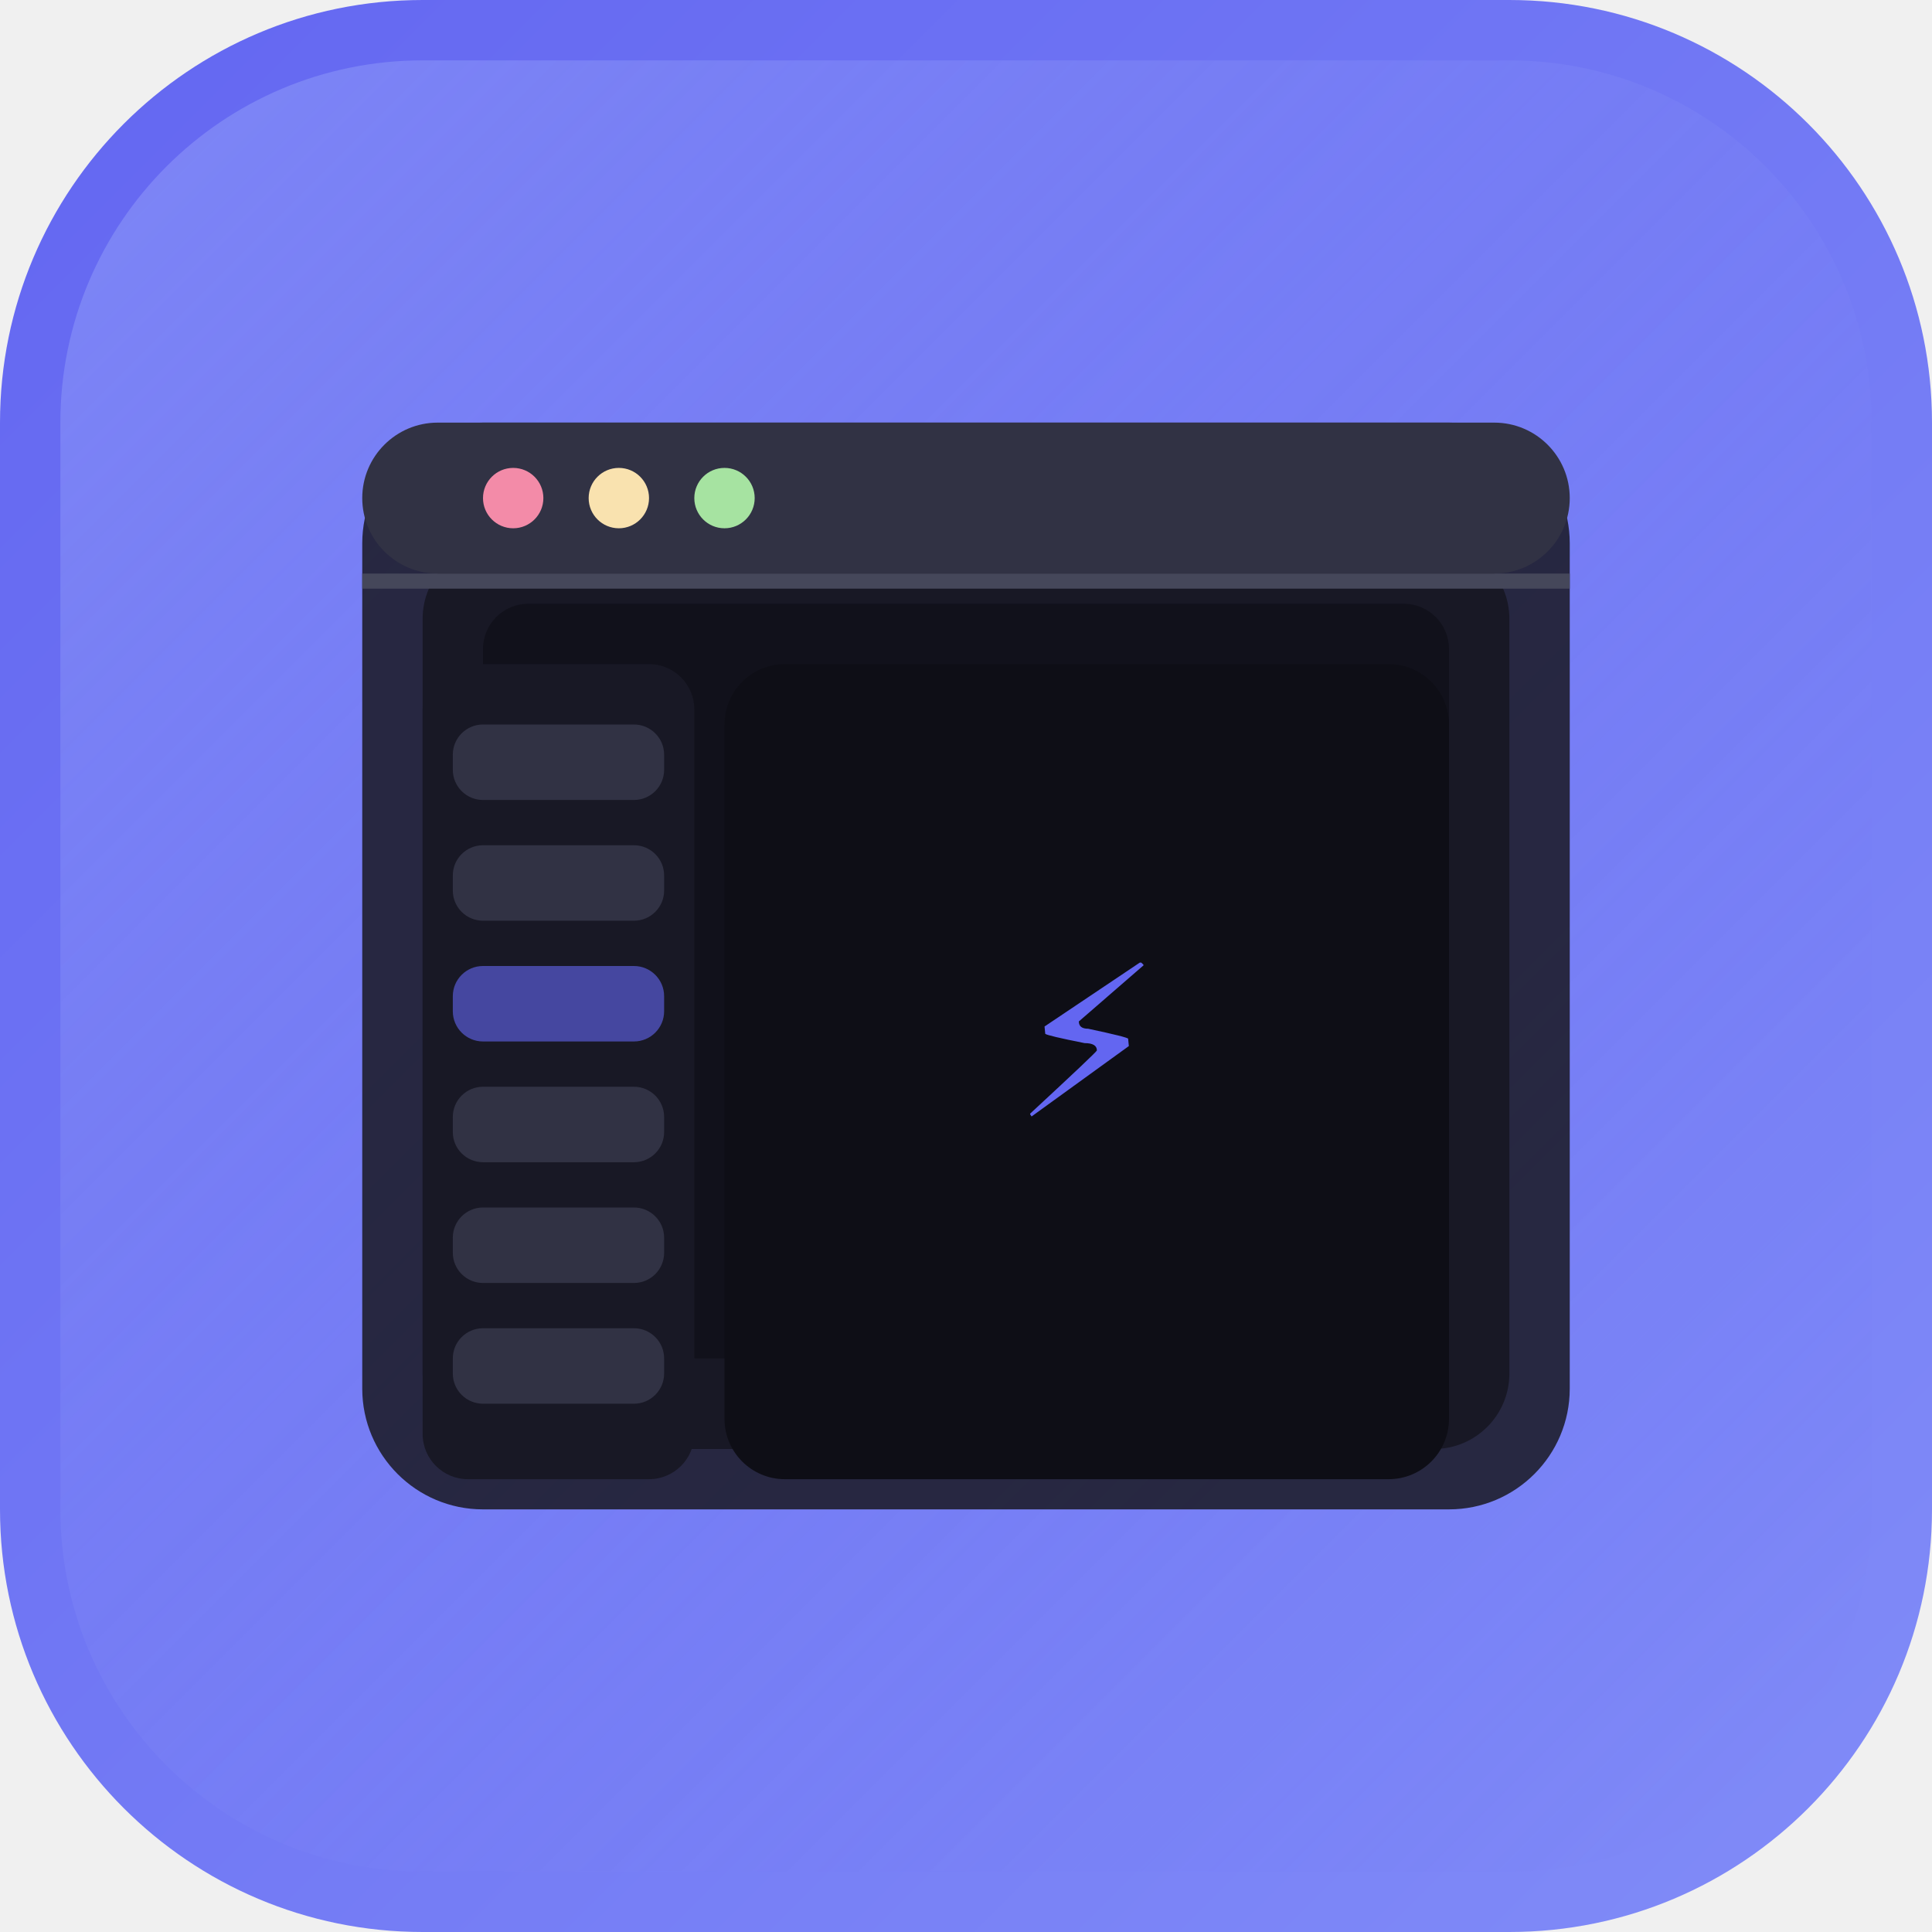
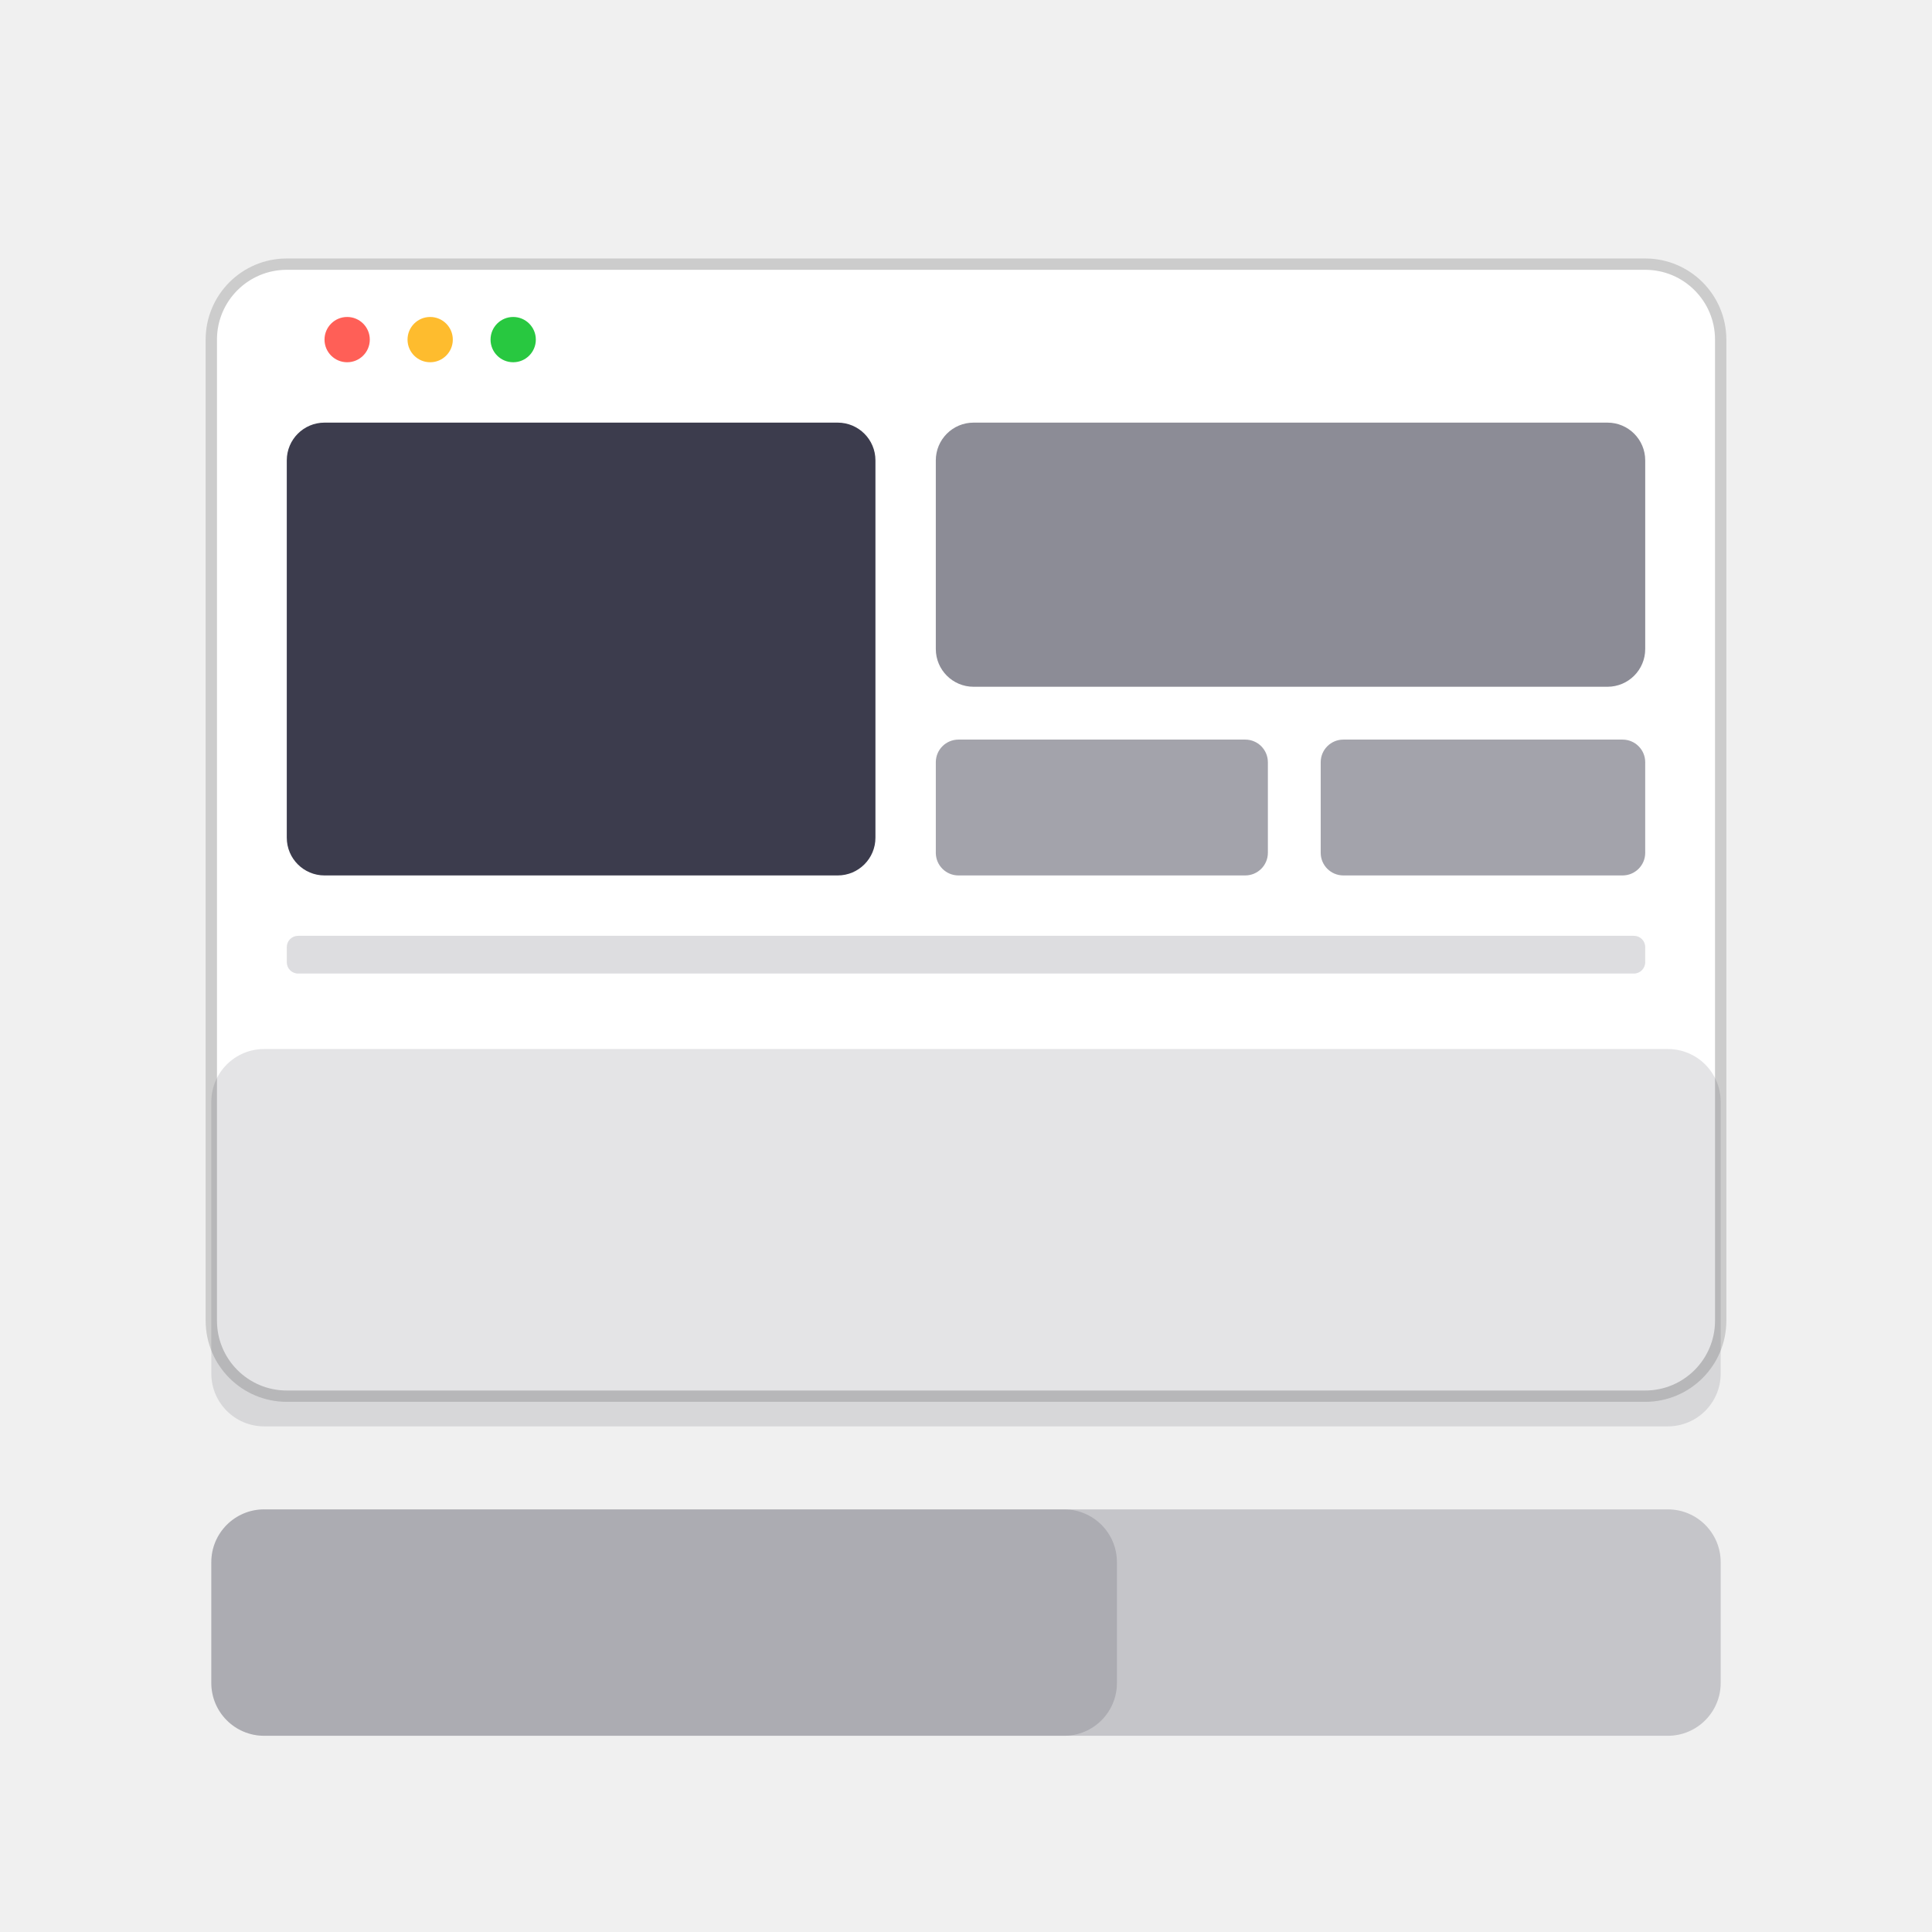
- <svg xmlns="http://www.w3.org/2000/svg" viewBox="0 0 256 256" width="256" height="256">
+ <svg xmlns="http://www.w3.org/2000/svg" viewBox="0 0 512 512">
  <defs>
-     <linearGradient id="bg" x1="0%" y1="0%" x2="100%" y2="100%">
-       <stop offset="0%" style="stop-color:#6366f1" />
-       <stop offset="100%" style="stop-color:#818cf8" />
-     </linearGradient>
-     <linearGradient id="glow" x1="0%" y1="0%" x2="100%" y2="100%">
-       <stop offset="0%" style="stop-color:#a5b4fc;stop-opacity:0.4" />
-       <stop offset="100%" style="stop-color:#6366f1;stop-opacity:0" />
-     </linearGradient>
+     <clipPath id="r">
+       <rect width="512" height="512" rx="108" />
+     </clipPath>
  </defs>
-   <rect width="256" height="256" rx="56" fill="url(#bg)" />
-   <rect x="8" y="8" width="240" height="240" rx="48" fill="url(#glow)" />
-   <rect x="48" y="56" width="160" height="144" rx="16" fill="#1e1e2e" opacity="0.9" />
-   <rect x="56" y="72" width="144" height="120" rx="10" fill="#181825" />
-   <rect x="64" y="80" width="128" height="100" rx="6" fill="#11111b" />
-   <rect x="48" y="56" width="160" height="20" rx="10" fill="#313244" />
-   <circle cx="68" cy="66" r="4" fill="#f38ba8" />
-   <circle cx="82" cy="66" r="4" fill="#f9e2af" />
-   <circle cx="96" cy="66" r="4" fill="#a6e3a1" />
-   <rect x="48" y="76" width="160" height="2" fill="#45475a" />
-   <rect x="56" y="88" width="36" height="108" rx="6" fill="#181825" />
-   <rect x="60" y="96" width="28" height="10" rx="4" fill="#313244" />
-   <rect x="60" y="112" width="28" height="10" rx="4" fill="#313244" />
-   <rect x="60" y="128" width="28" height="10" rx="4" fill="#6366f1" opacity="0.6" />
-   <rect x="60" y="144" width="28" height="10" rx="4" fill="#313244" />
-   <rect x="60" y="160" width="28" height="10" rx="4" fill="#313244" />
-   <rect x="60" y="176" width="28" height="10" rx="4" fill="#313244" />
-   <rect x="96" y="88" width="96" height="108" rx="8" fill="#0e0e16" />
-   <text x="144" y="148" text-anchor="middle" font-family="sans-serif" font-weight="bold" font-size="28" fill="#6366f1">⚡</text>
+   <rect width="512" height="512" rx="108" fill="#f0f0f0" />
+   <g clip-path="url(#r)">
+     <rect x="56" y="70" width="400" height="300" rx="20" fill="#fff" stroke="#ccc" stroke-width="3" />
+     <circle cx="92" cy="90" r="6" fill="#ff5f57" />
+     <circle cx="114" cy="90" r="6" fill="#febc2e" />
+     <circle cx="136" cy="90" r="6" fill="#28c840" />
+     <rect x="76" y="112" width="156" height="120" rx="10" fill="#1a1a2e" opacity="0.85" />
+     <rect x="248" y="112" width="188" height="70" rx="10" fill="#1a1a2e" opacity="0.5" />
+     <rect x="248" y="196" width="88" height="36" rx="6" fill="#1a1a2e" opacity="0.4" />
+     <rect x="350" y="196" width="86" height="36" rx="6" fill="#1a1a2e" opacity="0.4" />
+     <rect x="76" y="248" width="360" height="10" rx="3" fill="#1a1a2e" opacity="0.15" />
+     <rect x="56" y="400" width="400" height="60" rx="14" fill="#1a1a2e" opacity="0.2" />
+     <rect x="56" y="400" width="240" height="60" rx="14" fill="#1a1a2e" opacity="0.15" />
+     <rect x="56" y="278" width="400" height="100" rx="14" fill="#1a1a2e" opacity="0.12" />
+   </g>
</svg>
